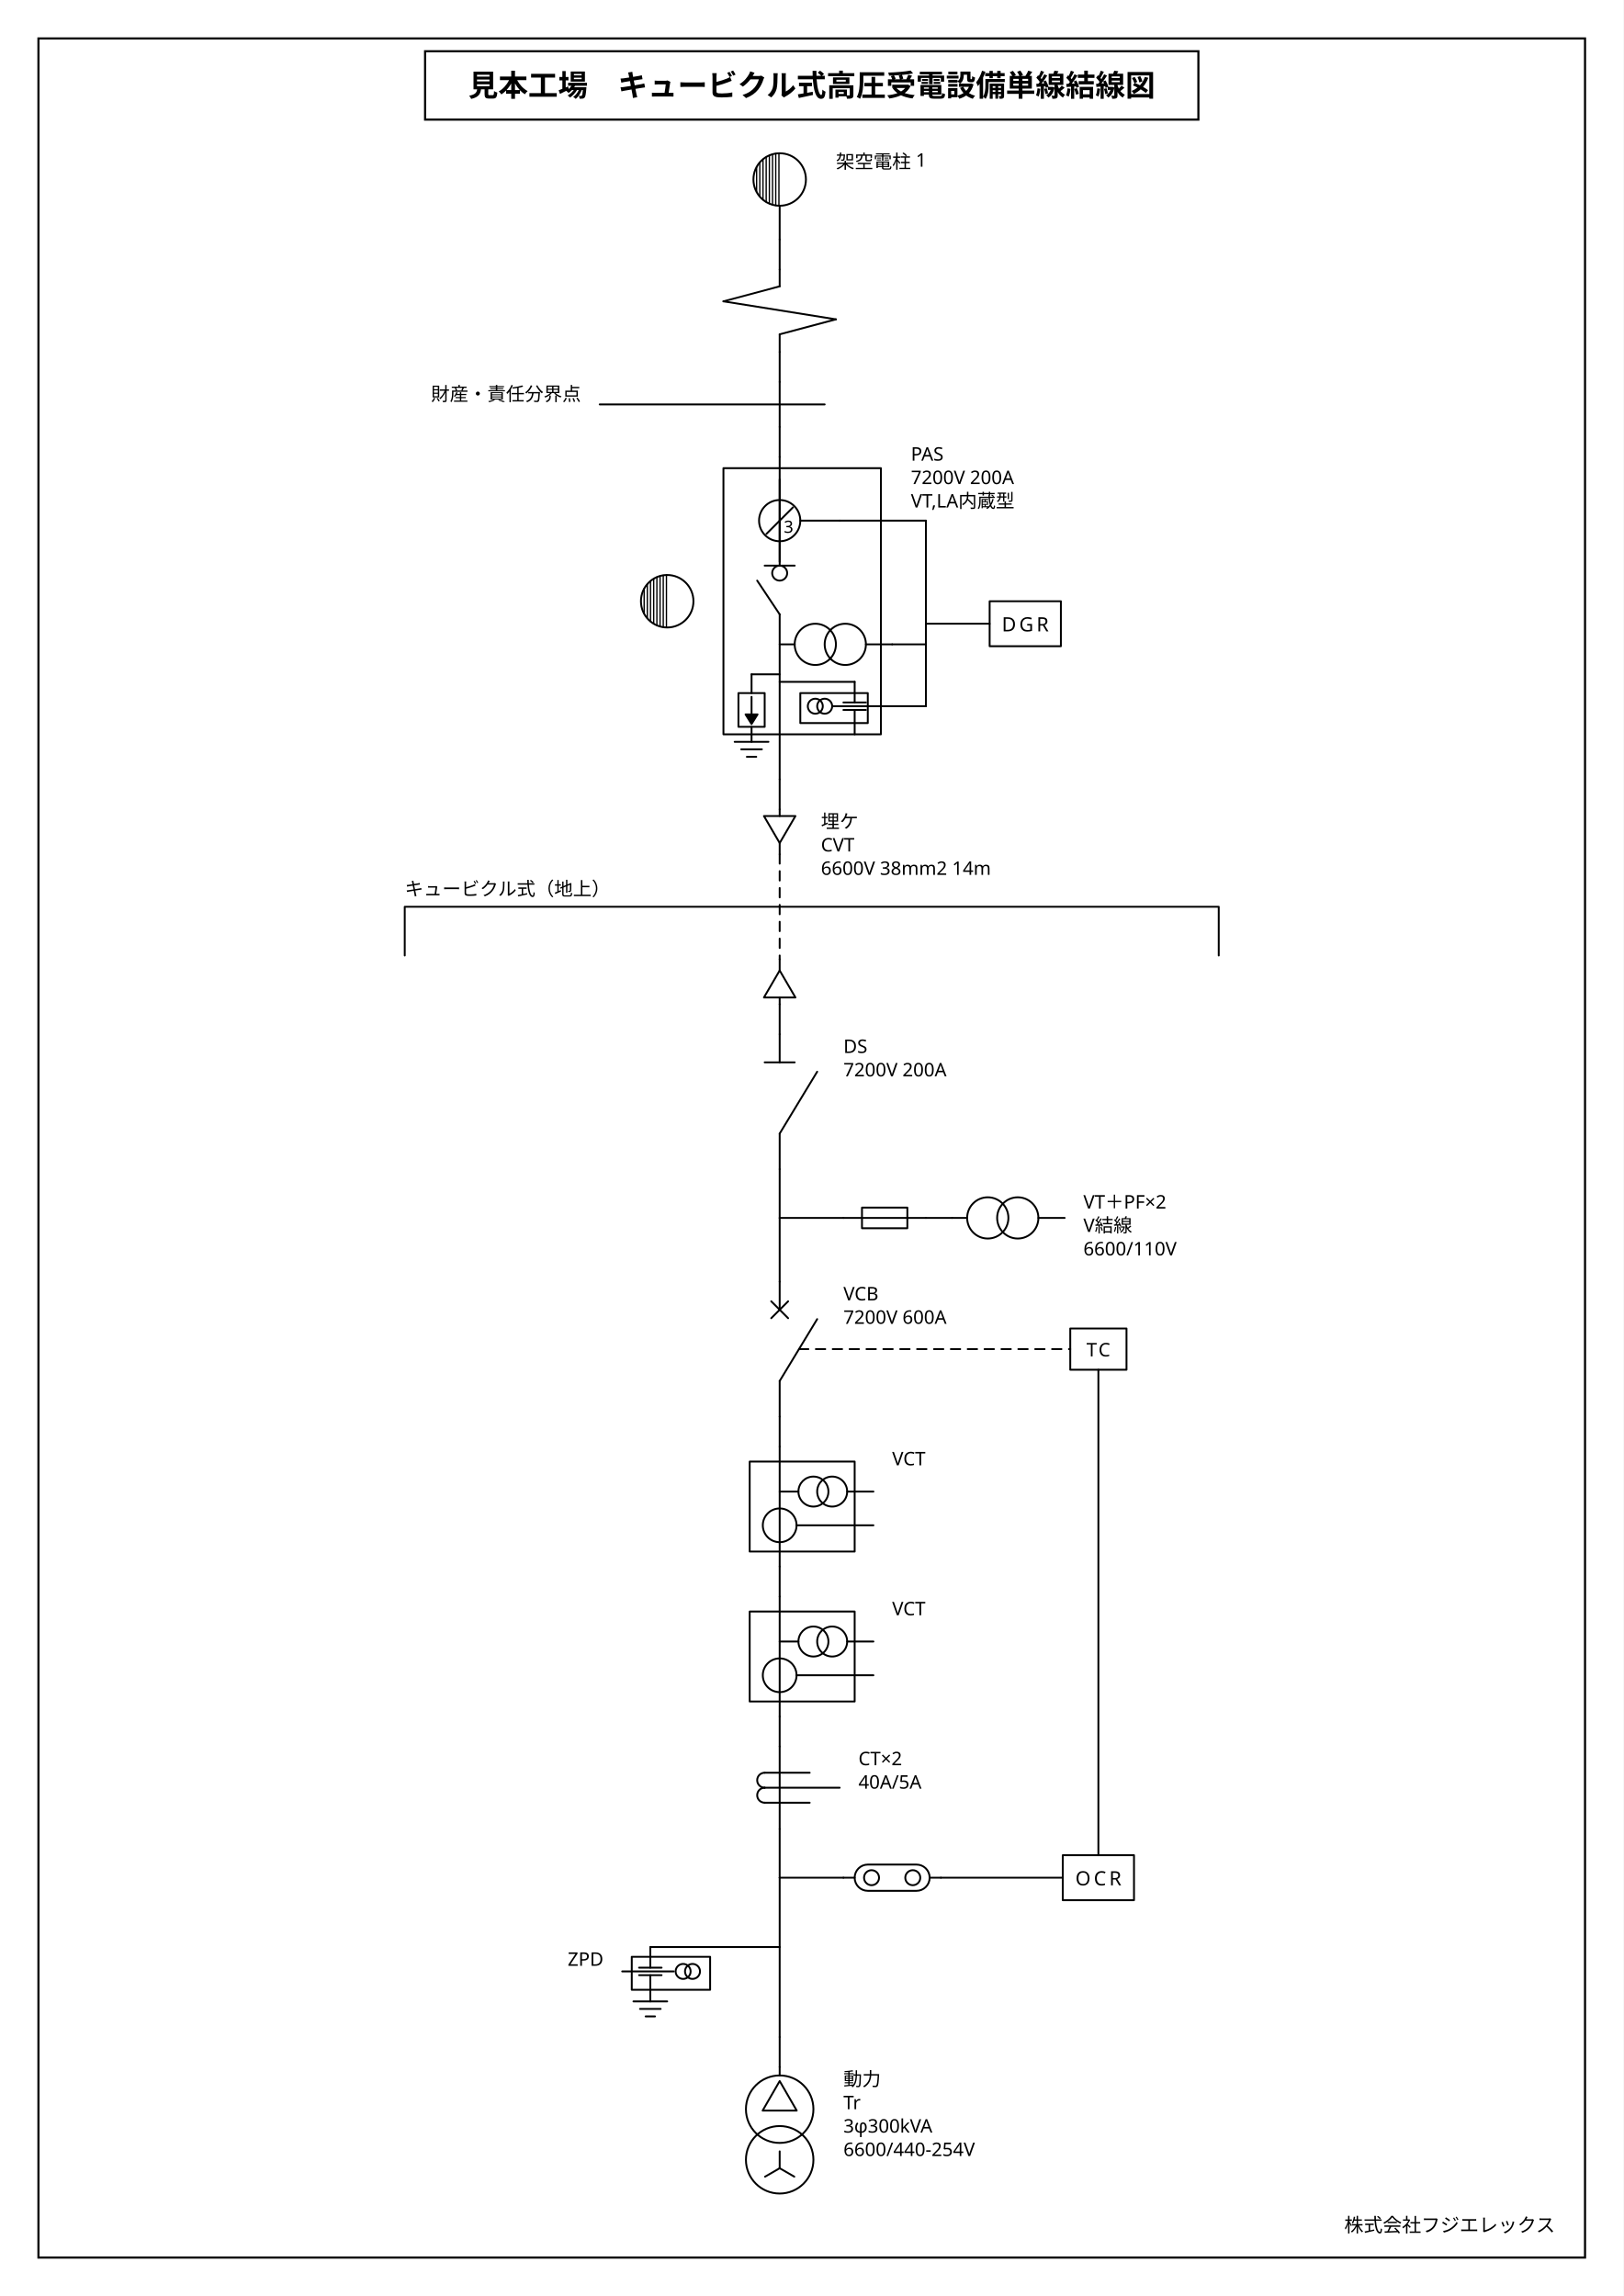
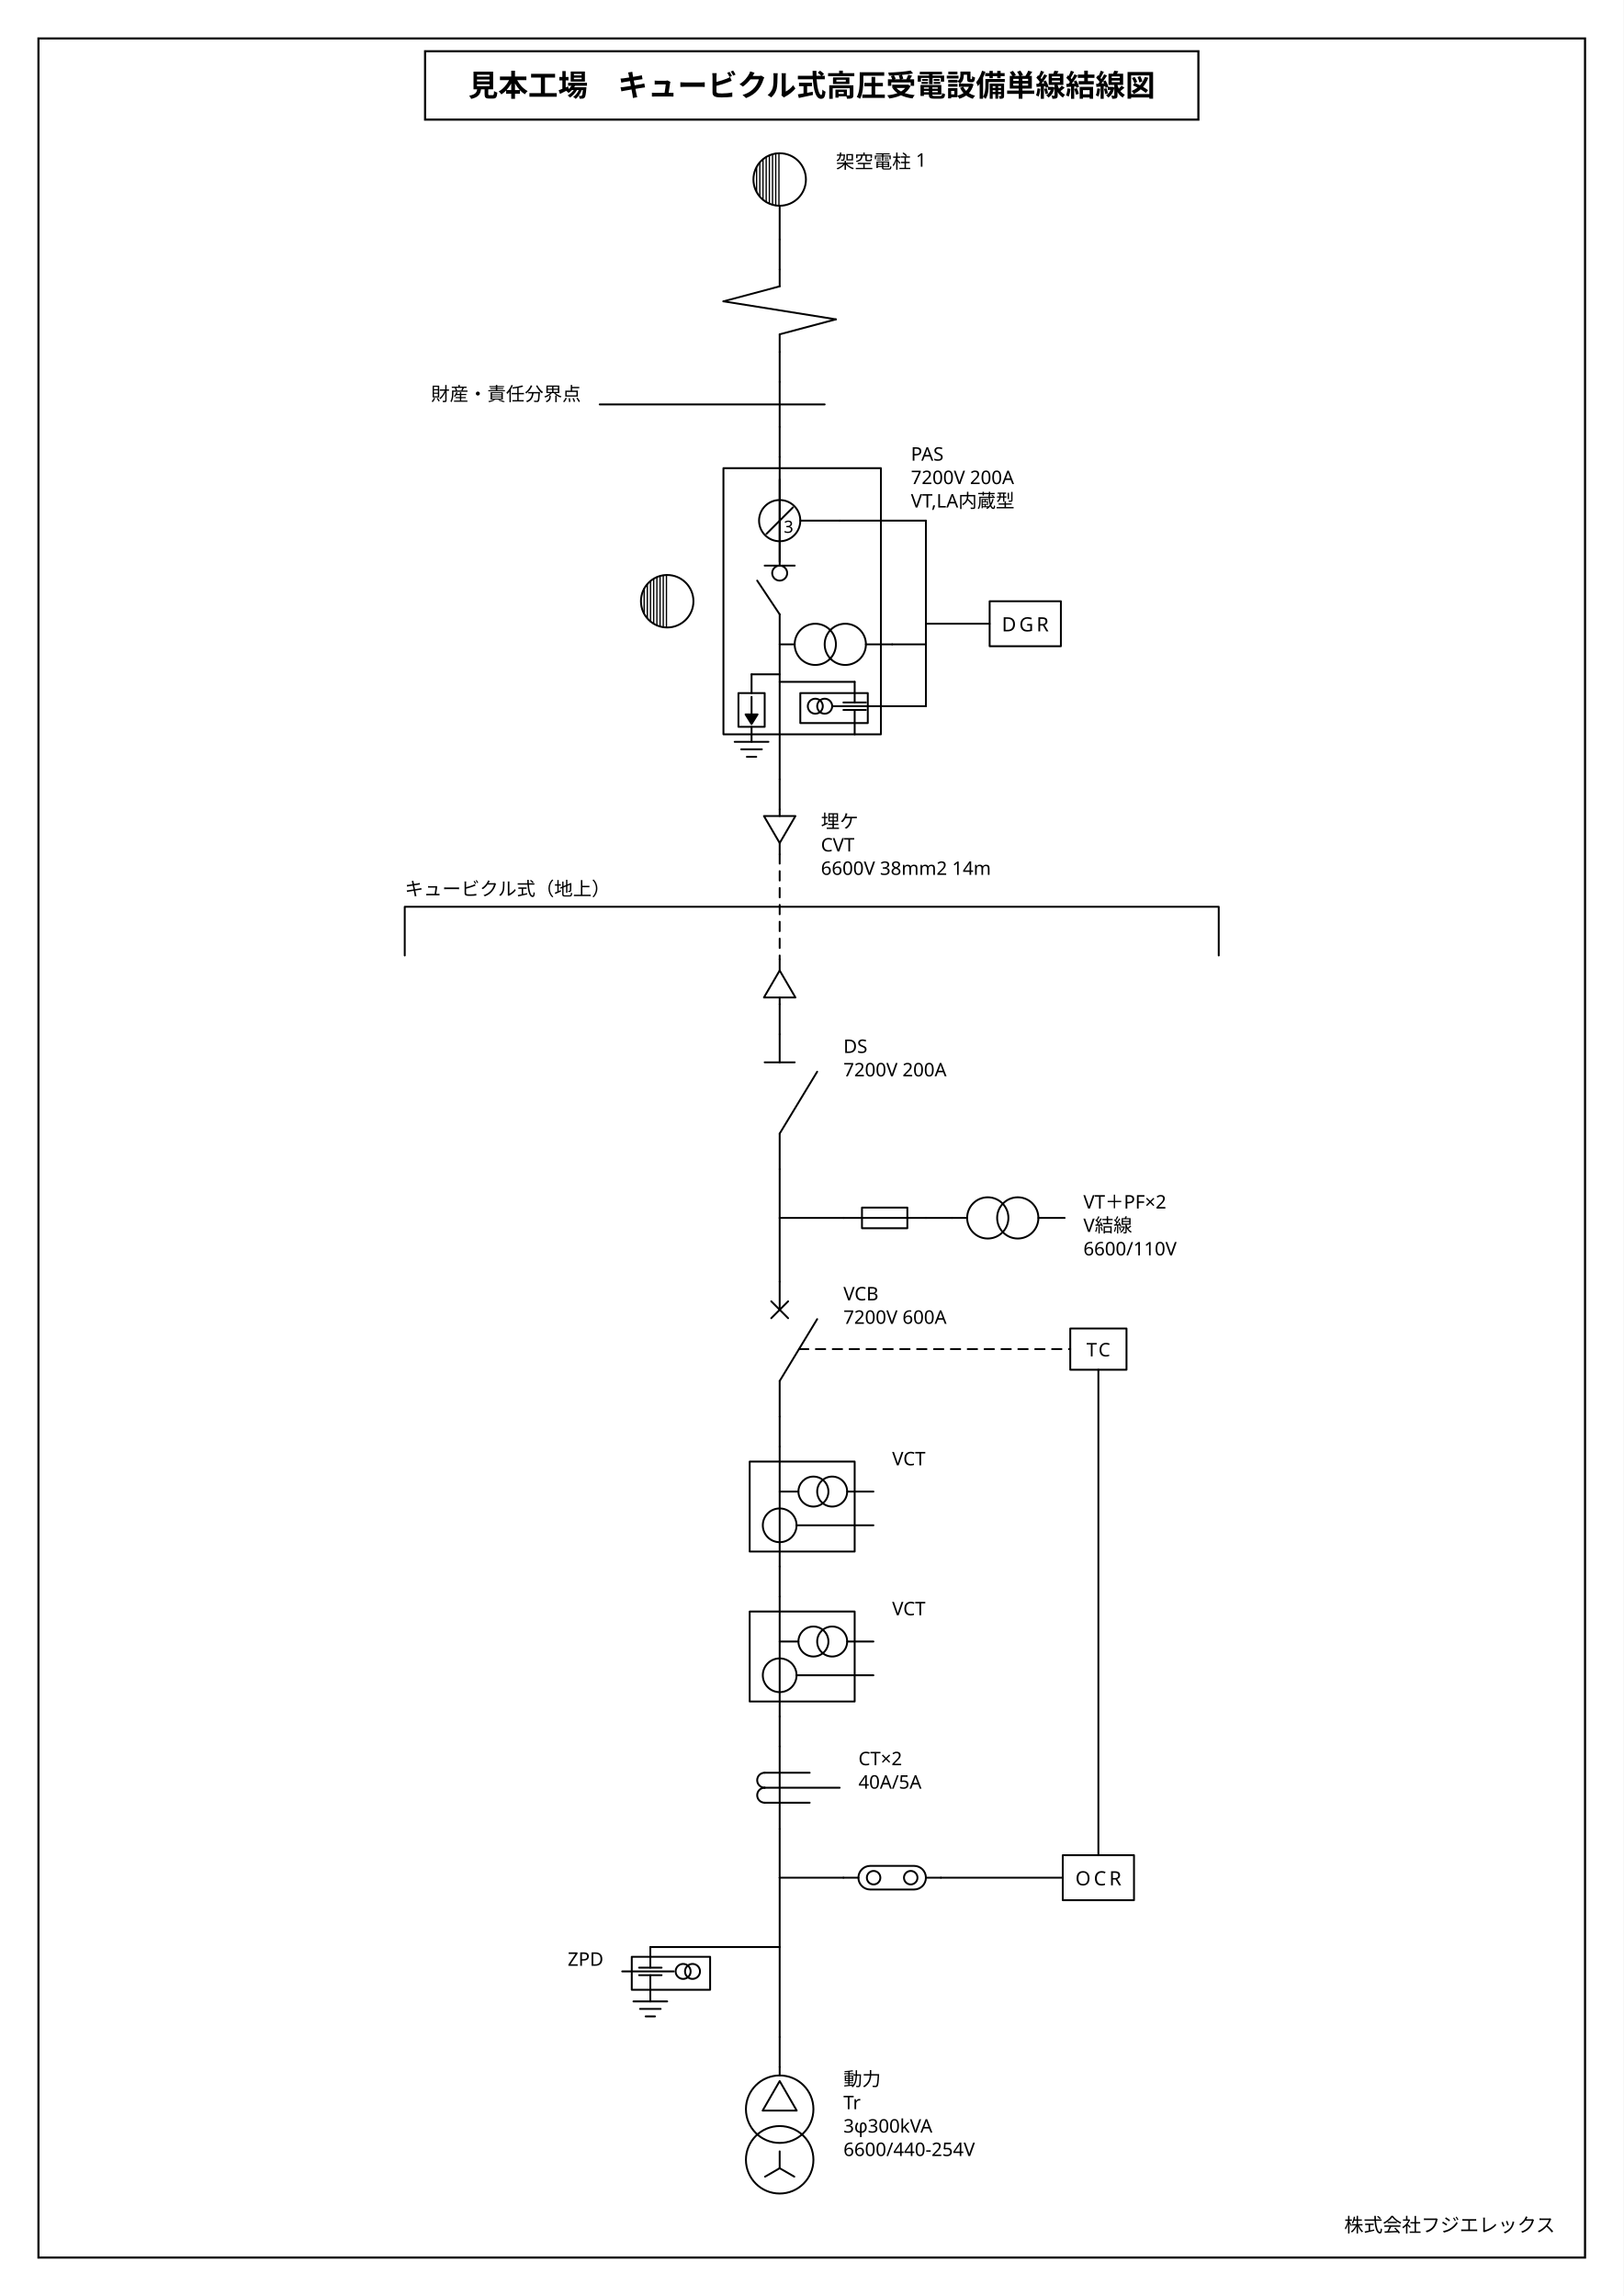
<svg xmlns="http://www.w3.org/2000/svg" viewBox="0 0 760 1075" width="760" height="1075">
  <rect x="0" y="0" width="760" height="1075" fill="#fff" />
  <g stroke="#000" fill="none">
    <rect x="18" y="18" width="724" height="1039" stroke-width="1" />
    <rect x="199" y="24" width="362" height="32" stroke-width="1" />
  </g>
  <text x="380" y="45" font-size="14" font-weight="700" text-anchor="middle" font-family="IPAGothic, 'IPAゴシック', 'Noto Sans JP', 'Hiragino Kaku Gothic ProN', 'Yu Gothic', sans-serif" fill="#000">見本工場　キュービクル式高圧受電設備単線結線図</text>
  <text x="728" y="1045" font-size="9" text-anchor="end" font-family="IPAGothic, 'IPAゴシック', 'Noto Sans JP', 'Hiragino Kaku Gothic ProN', 'Yu Gothic', sans-serif" fill="#000">株式会社フジエレックス</text>
  <g transform="translate(364.99 70) scale(0.8776)">
    <g stroke="#000" fill="none" stroke-linecap="round" stroke-linejoin="round" color="#000">
      <path d="M -200 404 L 234.2 404 M -200 404 L -200 430 M 234.2 404 L 234.2 430" fill="none" stroke-width="1" />
      <text x="-200" y="398" font-size="10" font-family="IPAGothic, 'IPAゴシック', 'Noto Sans JP', 'Hiragino Kaku Gothic ProN', 'Yu Gothic', sans-serif" fill="currentColor" stroke="none">キュービクル式（地上）</text>
      <line x1="0" y1="48" x2="0" y2="64" stroke-width="1" />
      <line x1="0" y1="108" x2="0" y2="124" stroke-width="1" />
      <line x1="0" y1="148" x2="0" y2="164" stroke-width="1" />
      <line x1="0" y1="280" x2="-15" y2="280" stroke-width="1" />
      <line x1="0" y1="284" x2="40" y2="284" stroke-width="1" />
      <line x1="32" y1="198" x2="78" y2="198" stroke-width="1" />
      <line x1="78" y1="198" x2="78" y2="253" stroke-width="1" />
      <line x1="60" y1="264" x2="78" y2="264" stroke-width="1" />
      <line x1="78" y1="264" x2="78" y2="253" stroke-width="1" />
      <line x1="50" y1="297" x2="78" y2="297" stroke-width="1" />
      <line x1="78" y1="297" x2="78" y2="253" stroke-width="1" />
      <line x1="78" y1="253" x2="112" y2="253" stroke-width="1" />
      <line x1="0" y1="336" x2="0" y2="352" stroke-width="1" />
      <line x1="0" y1="376" x2="0" y2="432" stroke-width="1" stroke-dasharray="5 4" />
      <line x1="0" y1="456" x2="0" y2="472" stroke-width="1" />
      <line x1="0" y1="544" x2="0" y2="570" stroke-width="1" />
      <line x1="0" y1="570" x2="34" y2="570" stroke-width="1" />
      <line x1="78" y1="570" x2="92" y2="570" stroke-width="1" />
      <line x1="0" y1="570" x2="0" y2="604" stroke-width="1" />
      <line x1="0" y1="676" x2="0" y2="692" stroke-width="1" />
      <line x1="0" y1="756" x2="0" y2="772" stroke-width="1" />
      <line x1="0" y1="836" x2="0" y2="852" stroke-width="1" />
      <line x1="0" y1="896" x2="0" y2="922" stroke-width="1" />
      <line x1="0" y1="922" x2="34" y2="922" stroke-width="1" />
      <line x1="86" y1="922" x2="151" y2="922" stroke-width="1" />
      <line x1="10.303" y1="640" x2="155" y2="640" stroke-width="1" stroke-dasharray="5 4" />
      <line x1="170" y1="651" x2="170" y2="910" stroke-width="1" />
      <line x1="0" y1="922" x2="0" y2="959" stroke-width="1" />
      <line x1="0" y1="959" x2="-69" y2="959" stroke-width="1" />
      <line x1="0" y1="959" x2="0" y2="1007" stroke-width="1" />
      <line x1="0" y1="1007" x2="0" y2="1023" stroke-width="1" />
      <g transform="translate(-16 0)">
        <circle cx="16" cy="16" r="14" fill="none" stroke-width="1" />
        <line x1="3.7" y1="9.313" x2="3.7" y2="22.687" stroke-width="0.7" />
        <line x1="5.4" y1="6.855" x2="5.4" y2="25.145" stroke-width="0.7" />
        <line x1="7.1" y1="5.193" x2="7.1" y2="26.807" stroke-width="0.7" />
        <line x1="8.8" y1="3.993" x2="8.8" y2="28.007" stroke-width="0.7" />
        <line x1="10.5" y1="3.126" x2="10.5" y2="28.874" stroke-width="0.7" />
        <line x1="12.2" y1="2.526" x2="12.2" y2="29.474" stroke-width="0.7" />
        <line x1="13.9" y1="2.158" x2="13.9" y2="29.842" stroke-width="0.7" />
        <line x1="15.6" y1="2.006" x2="15.6" y2="29.994" stroke-width="0.7" />
        <line x1="16" y1="30" x2="16" y2="48" stroke-width="1" />
      </g>
      <text x="30" y="10" font-size="10" text-anchor="start" font-family="IPAGothic, 'IPAゴシック', 'Noto Sans JP', 'Hiragino Kaku Gothic ProN', 'Yu Gothic', sans-serif" fill="currentColor" stroke="none">
        <tspan x="30" dy="0">架空電柱 1</tspan>
      </text>
      <g transform="translate(-30 64)">
        <line x1="30" y1="0" x2="30" y2="9" stroke-width="1" />
        <line x1="30" y1="9" x2="0" y2="17" stroke-width="1" />
        <line x1="0" y1="17" x2="60" y2="26.6" stroke-width="1" />
        <line x1="60" y1="26.6" x2="30" y2="34.6" stroke-width="1" />
        <line x1="30" y1="34.6" x2="30" y2="44" stroke-width="1" />
      </g>
      <g transform="translate(-96 124)">
        <line x1="96" y1="0" x2="96" y2="24" stroke-width="1" />
        <line x1="0" y1="12" x2="120" y2="12" stroke-width="1" />
      </g>
      <text x="-106" y="134" font-size="10" text-anchor="end" font-family="IPAGothic, 'IPAゴシック', 'Noto Sans JP', 'Hiragino Kaku Gothic ProN', 'Yu Gothic', sans-serif" fill="currentColor" stroke="none">
        <tspan x="-106" dy="0">財産・責任分界点</tspan>
      </text>
      <g transform="translate(-36 164)">
        <line x1="36" y1="0" x2="36" y2="6" stroke-width="1" />
        <rect x="6" y="6" width="84" height="142" fill="none" stroke-width="1" />
        <line x1="36" y1="6" x2="36" y2="58" stroke-width="1" />
        <line x1="28" y1="58" x2="44" y2="58" stroke-width="1" />
        <circle cx="36" cy="62" r="4" fill="none" stroke-width="1" />
        <line x1="36" y1="84" x2="24" y2="66" stroke-width="1" />
        <line x1="36" y1="84" x2="36" y2="172" stroke-width="1" />
      </g>
      <text x="70" y="166" font-size="10" text-anchor="start" font-family="IPAGothic, 'IPAゴシック', 'Noto Sans JP', 'Hiragino Kaku Gothic ProN', 'Yu Gothic', sans-serif" fill="currentColor" stroke="none">
        <tspan x="70" dy="0">PAS</tspan>
        <tspan x="70" dy="12.5">7200V 200A</tspan>
        <tspan x="70" dy="12.5">VT,LA内蔵型</tspan>
      </text>
      <g transform="translate(-76 225)">
        <circle cx="16" cy="16" r="14" fill="none" stroke-width="1" />
        <line x1="3.7" y1="9.313" x2="3.7" y2="22.687" stroke-width="0.7" />
        <line x1="5.4" y1="6.855" x2="5.4" y2="25.145" stroke-width="0.7" />
        <line x1="7.1" y1="5.193" x2="7.1" y2="26.807" stroke-width="0.7" />
        <line x1="8.8" y1="3.993" x2="8.8" y2="28.007" stroke-width="0.7" />
        <line x1="10.5" y1="3.126" x2="10.5" y2="28.874" stroke-width="0.7" />
        <line x1="12.2" y1="2.526" x2="12.2" y2="29.474" stroke-width="0.7" />
        <line x1="13.9" y1="2.158" x2="13.9" y2="29.842" stroke-width="0.7" />
        <line x1="15.6" y1="2.006" x2="15.6" y2="29.994" stroke-width="0.7" />
      </g>
      <g transform="translate(-20 176)">
        <line x1="20" y1="0" x2="20" y2="44" stroke-width="1" />
        <circle cx="20" cy="22" r="11" fill="none" stroke-width="1" />
        <line x1="12.929" y1="29.071" x2="27.071" y2="14.929" stroke-width="1" />
        <text x="24.75" y="25" font-size="9" text-anchor="middle" dominant-baseline="central" font-family="IPAGothic, 'IPAゴシック', 'Noto Sans JP', 'Hiragino Kaku Gothic ProN', 'Yu Gothic', sans-serif" fill="currentColor" stroke="none">3</text>
        <line x1="31" y1="22" x2="52" y2="22" stroke-width="1" />
      </g>
      <g transform="translate(0 249)">
        <line x1="0" y1="15" x2="8" y2="15" stroke-width="1" />
        <circle cx="19" cy="15" r="11" fill="none" stroke-width="1" />
        <circle cx="35" cy="15" r="11" fill="none" stroke-width="1" />
        <line x1="46" y1="15" x2="60" y2="15" stroke-width="1" />
      </g>
      <g transform="translate(-35 280)">
        <line x1="20" y1="0" x2="20" y2="10" stroke-width="1" />
        <rect x="13" y="10" width="14" height="18" fill="none" stroke-width="1" />
        <line x1="20" y1="12" x2="20" y2="23" stroke-width="1" />
        <polygon points="16.8,21.38 20,26.5 23.2,21.38" fill="currentColor" stroke-width="1" />
        <line x1="20" y1="28" x2="20" y2="36" stroke-width="1" />
        <line x1="11" y1="36" x2="29" y2="36" stroke-width="1" />
        <line x1="14.5" y1="40" x2="25.5" y2="40" stroke-width="1" />
        <line x1="17.5" y1="44" x2="22.5" y2="44" stroke-width="1" />
      </g>
      <g transform="translate(10 284)">
        <line x1="30" y1="0" x2="30" y2="11" stroke-width="1" />
        <rect x="1" y="6" width="36" height="16" fill="none" stroke-width="1" />
        <line x1="24" y1="11" x2="36" y2="11" stroke-width="1" />
        <line x1="24" y1="15" x2="36" y2="15" stroke-width="1" />
        <line x1="30" y1="15" x2="30" y2="28" stroke-width="1" />
        <line x1="18" y1="13" x2="40" y2="13" stroke-width="1" />
        <circle cx="9" cy="13" r="4" fill="none" stroke-width="1" />
        <circle cx="14" cy="13" r="4" fill="none" stroke-width="1" />
      </g>
      <g transform="translate(112 241)">
        <rect x="0" y="0" width="38" height="24" fill="none" stroke-width="1" />
        <text x="19" y="12" font-size="10.5" text-anchor="middle" dominant-baseline="central" font-family="IPAGothic, 'IPAゴシック', 'Noto Sans JP', 'Hiragino Kaku Gothic ProN', 'Yu Gothic', sans-serif" letter-spacing="1.6" fill="currentColor" stroke="none">DGR</text>
      </g>
      <g transform="translate(-12 352)">
        <line x1="12" y1="0" x2="12" y2="3.6" stroke-width="1" />
        <polygon points="3.6,3.6 20.4,3.6 12,18" fill="none" stroke-width="1" />
        <line x1="12" y1="18" x2="12" y2="24" stroke-width="1" />
      </g>
      <text x="22" y="362" font-size="10" text-anchor="start" font-family="IPAGothic, 'IPAゴシック', 'Noto Sans JP', 'Hiragino Kaku Gothic ProN', 'Yu Gothic', sans-serif" fill="currentColor" stroke="none">
        <tspan x="22" dy="0">埋ケ</tspan>
        <tspan x="22" dy="12.5">CVT</tspan>
        <tspan x="22" dy="12.5">6600V 38mm2 14m</tspan>
      </text>
      <g transform="translate(-12 432) rotate(180 12 12)">
        <line x1="12" y1="0" x2="12" y2="3.6" stroke-width="1" />
        <polygon points="3.6,3.6 20.4,3.6 12,18" fill="none" stroke-width="1" />
        <line x1="12" y1="18" x2="12" y2="24" stroke-width="1" />
      </g>
      <g transform="translate(-24 472)">
        <line x1="24" y1="0" x2="24" y2="15" stroke-width="1" />
        <line x1="16" y1="15" x2="32" y2="15" stroke-width="1" />
        <line x1="24" y1="53" x2="44" y2="20" stroke-width="1" />
        <line x1="24" y1="53" x2="24" y2="72" stroke-width="1" />
      </g>
      <text x="34" y="482" font-size="10" text-anchor="start" font-family="IPAGothic, 'IPAゴシック', 'Noto Sans JP', 'Hiragino Kaku Gothic ProN', 'Yu Gothic', sans-serif" fill="currentColor" stroke="none">
        <tspan x="34" dy="0">DS</tspan>
        <tspan x="34" dy="12.5">7200V 200A</tspan>
      </text>
      <g transform="translate(36 548) rotate(-90 20 22)">
        <line x1="20" y1="0" x2="20" y2="44" stroke-width="1" />
        <rect x="14.5" y="9.9" width="11" height="24.2" fill="none" stroke-width="1" />
      </g>
      <g transform="translate(92 555)">
        <line x1="0" y1="15" x2="8" y2="15" stroke-width="1" />
        <circle cx="19" cy="15" r="11" fill="none" stroke-width="1" />
        <circle cx="35" cy="15" r="11" fill="none" stroke-width="1" />
        <line x1="46" y1="15" x2="60" y2="15" stroke-width="1" />
      </g>
      <text x="162" y="565" font-size="10" text-anchor="start" font-family="IPAGothic, 'IPAゴシック', 'Noto Sans JP', 'Hiragino Kaku Gothic ProN', 'Yu Gothic', sans-serif" fill="currentColor" stroke="none">
        <tspan x="162" dy="0">VT＋PF×2</tspan>
        <tspan x="162" dy="12.5">V結線</tspan>
        <tspan x="162" dy="12.5">6600/110V</tspan>
      </text>
      <g transform="translate(-24 604)">
        <line x1="24" y1="0" x2="24" y2="15" stroke-width="1" />
        <line x1="19.5" y1="10.5" x2="28.5" y2="19.5" stroke-width="1" />
        <line x1="28.5" y1="10.5" x2="19.5" y2="19.5" stroke-width="1" />
        <line x1="24" y1="53" x2="44" y2="20" stroke-width="1" />
        <line x1="24" y1="53" x2="24" y2="72" stroke-width="1" />
      </g>
      <text x="34" y="614" font-size="10" text-anchor="start" font-family="IPAGothic, 'IPAゴシック', 'Noto Sans JP', 'Hiragino Kaku Gothic ProN', 'Yu Gothic', sans-serif" fill="currentColor" stroke="none">
        <tspan x="34" dy="0">VCB</tspan>
        <tspan x="34" dy="12.5">7200V 600A</tspan>
      </text>
      <g transform="translate(-22 692)">
        <line x1="22" y1="0" x2="22" y2="64" stroke-width="1" />
        <rect x="6" y="8" width="56" height="48" fill="none" stroke-width="1" />
        <line x1="22" y1="24" x2="32" y2="24" stroke-width="1" />
        <circle cx="40" cy="24" r="8" fill="none" stroke-width="1" />
        <circle cx="50" cy="24" r="8" fill="none" stroke-width="1" />
        <line x1="58" y1="24" x2="72" y2="24" stroke-width="1" />
        <circle cx="22" cy="42" r="9" fill="none" stroke-width="1" />
        <line x1="31" y1="42" x2="72" y2="42" stroke-width="1" />
      </g>
      <text x="60" y="702" font-size="10" text-anchor="start" font-family="IPAGothic, 'IPAゴシック', 'Noto Sans JP', 'Hiragino Kaku Gothic ProN', 'Yu Gothic', sans-serif" fill="currentColor" stroke="none">
        <tspan x="60" dy="0">VCT</tspan>
      </text>
      <g transform="translate(-22 772)">
        <line x1="22" y1="0" x2="22" y2="64" stroke-width="1" />
        <rect x="6" y="8" width="56" height="48" fill="none" stroke-width="1" />
        <line x1="22" y1="24" x2="32" y2="24" stroke-width="1" />
        <circle cx="40" cy="24" r="8" fill="none" stroke-width="1" />
        <circle cx="50" cy="24" r="8" fill="none" stroke-width="1" />
        <line x1="58" y1="24" x2="72" y2="24" stroke-width="1" />
        <circle cx="22" cy="42" r="9" fill="none" stroke-width="1" />
        <line x1="31" y1="42" x2="72" y2="42" stroke-width="1" />
      </g>
      <text x="60" y="782" font-size="10" text-anchor="start" font-family="IPAGothic, 'IPAゴシック', 'Noto Sans JP', 'Hiragino Kaku Gothic ProN', 'Yu Gothic', sans-serif" fill="currentColor" stroke="none">
        <tspan x="60" dy="0">VCT</tspan>
      </text>
      <g transform="translate(-24 852)">
        <line x1="24" y1="0" x2="24" y2="44" stroke-width="1" />
        <line x1="16" y1="14" x2="40" y2="14" stroke-width="1" />
        <line x1="16" y1="30" x2="40" y2="30" stroke-width="1" />
        <line x1="16" y1="22" x2="56" y2="22" stroke-width="1" />
        <path d="M 16 14 A 4 4 0 0 0 16 22" fill="none" stroke-width="1" />
        <path d="M 16 22 A 4 4 0 0 0 16 30" fill="none" stroke-width="1" />
      </g>
      <text x="42" y="862" font-size="10" text-anchor="start" font-family="IPAGothic, 'IPAゴシック', 'Noto Sans JP', 'Hiragino Kaku Gothic ProN', 'Yu Gothic', sans-serif" fill="currentColor" stroke="none">
        <tspan x="42" dy="0">CT×2</tspan>
        <tspan x="42" dy="12.5">40A/5A</tspan>
      </text>
      <g transform="translate(34 911)">
-         <line x1="0" y1="11" x2="6" y2="11" stroke-width="1" />
-         <rect x="6" y="4" width="40" height="14" rx="7" fill="none" stroke-width="1" />
-         <circle cx="15" cy="11" r="4" fill="none" stroke-width="1" />
-         <circle cx="37" cy="11" r="4" fill="none" stroke-width="1" />
-         <line x1="46" y1="11" x2="52" y2="11" stroke-width="1" />
+         <line x1="0" y1="11" x2="8" y2="11" stroke-width="1" />
+         <rect x="8" y="4.7" width="36" height="12.6" rx="6.3" fill="none" stroke-width="1" />
+         <circle cx="16.1" cy="11" r="3.6" fill="none" stroke-width="1" />
+         <circle cx="35.9" cy="11" r="3.6" fill="none" stroke-width="1" />
+         <line x1="44" y1="11" x2="52" y2="11" stroke-width="1" />
      </g>
      <g transform="translate(151 910)">
        <rect x="0" y="0" width="38" height="24" fill="none" stroke-width="1" />
        <text x="19" y="12" font-size="10.5" text-anchor="middle" dominant-baseline="central" font-family="IPAGothic, 'IPAゴシック', 'Noto Sans JP', 'Hiragino Kaku Gothic ProN', 'Yu Gothic', sans-serif" letter-spacing="1.6" fill="currentColor" stroke="none">OCR</text>
      </g>
      <g transform="translate(155 629)">
        <rect x="0" y="0" width="30" height="22" fill="none" stroke-width="1" />
        <text x="15" y="11" font-size="10" text-anchor="middle" dominant-baseline="central" font-family="IPAGothic, 'IPAゴシック', 'Noto Sans JP', 'Hiragino Kaku Gothic ProN', 'Yu Gothic', sans-serif" letter-spacing="1" fill="currentColor" stroke="none">TC</text>
      </g>
      <g transform="translate(-84 959)">
        <line x1="15" y1="0" x2="15" y2="11" stroke-width="1" />
        <rect x="5.1" y="5.2" width="41.8" height="17.6" fill="none" stroke-width="1" />
        <line x1="9" y1="11" x2="21" y2="11" stroke-width="1" />
        <line x1="9" y1="15" x2="21" y2="15" stroke-width="1" />
        <line x1="15" y1="15" x2="15" y2="29" stroke-width="1" />
        <line x1="6" y1="29" x2="24" y2="29" stroke-width="1" />
        <line x1="9.5" y1="33" x2="20.5" y2="33" stroke-width="1" />
        <line x1="12.5" y1="37" x2="17.5" y2="37" stroke-width="1" />
        <line x1="0" y1="13" x2="27.5" y2="13" stroke-width="1" />
        <circle cx="32.5" cy="13" r="4" fill="none" stroke-width="1" />
        <circle cx="37.5" cy="13" r="4" fill="none" stroke-width="1" />
      </g>
      <text x="-94" y="969" font-size="10" text-anchor="end" font-family="IPAGothic, 'IPAゴシック', 'Noto Sans JP', 'Hiragino Kaku Gothic ProN', 'Yu Gothic', sans-serif" fill="currentColor" stroke="none">
        <tspan x="-94" dy="0">ZPD</tspan>
      </text>
      <g transform="translate(-24 1023)">
        <line x1="24" y1="0" x2="24" y2="4.5" stroke-width="1" />
        <circle cx="24" cy="22.5" r="18" fill="none" stroke-width="1" />
        <circle cx="24" cy="49.5" r="18" fill="none" stroke-width="1" />
        <polygon points="24,7.5 33.093,23.25 14.907,23.25" fill="none" stroke-width="1" />
        <line x1="24" y1="54" x2="24" y2="45" stroke-width="1" />
        <line x1="24" y1="54" x2="31.794" y2="58.5" stroke-width="1" />
        <line x1="24" y1="54" x2="16.206" y2="58.5" stroke-width="1" />
      </g>
      <text x="34" y="1033" font-size="10" text-anchor="start" font-family="IPAGothic, 'IPAゴシック', 'Noto Sans JP', 'Hiragino Kaku Gothic ProN', 'Yu Gothic', sans-serif" fill="currentColor" stroke="none">
        <tspan x="34" dy="0">動力</tspan>
        <tspan x="34" dy="12.5">Tr</tspan>
        <tspan x="34" dy="12.5">3φ300kVA</tspan>
        <tspan x="34" dy="12.5">6600/440-254V</tspan>
      </text>
    </g>
  </g>
</svg>
